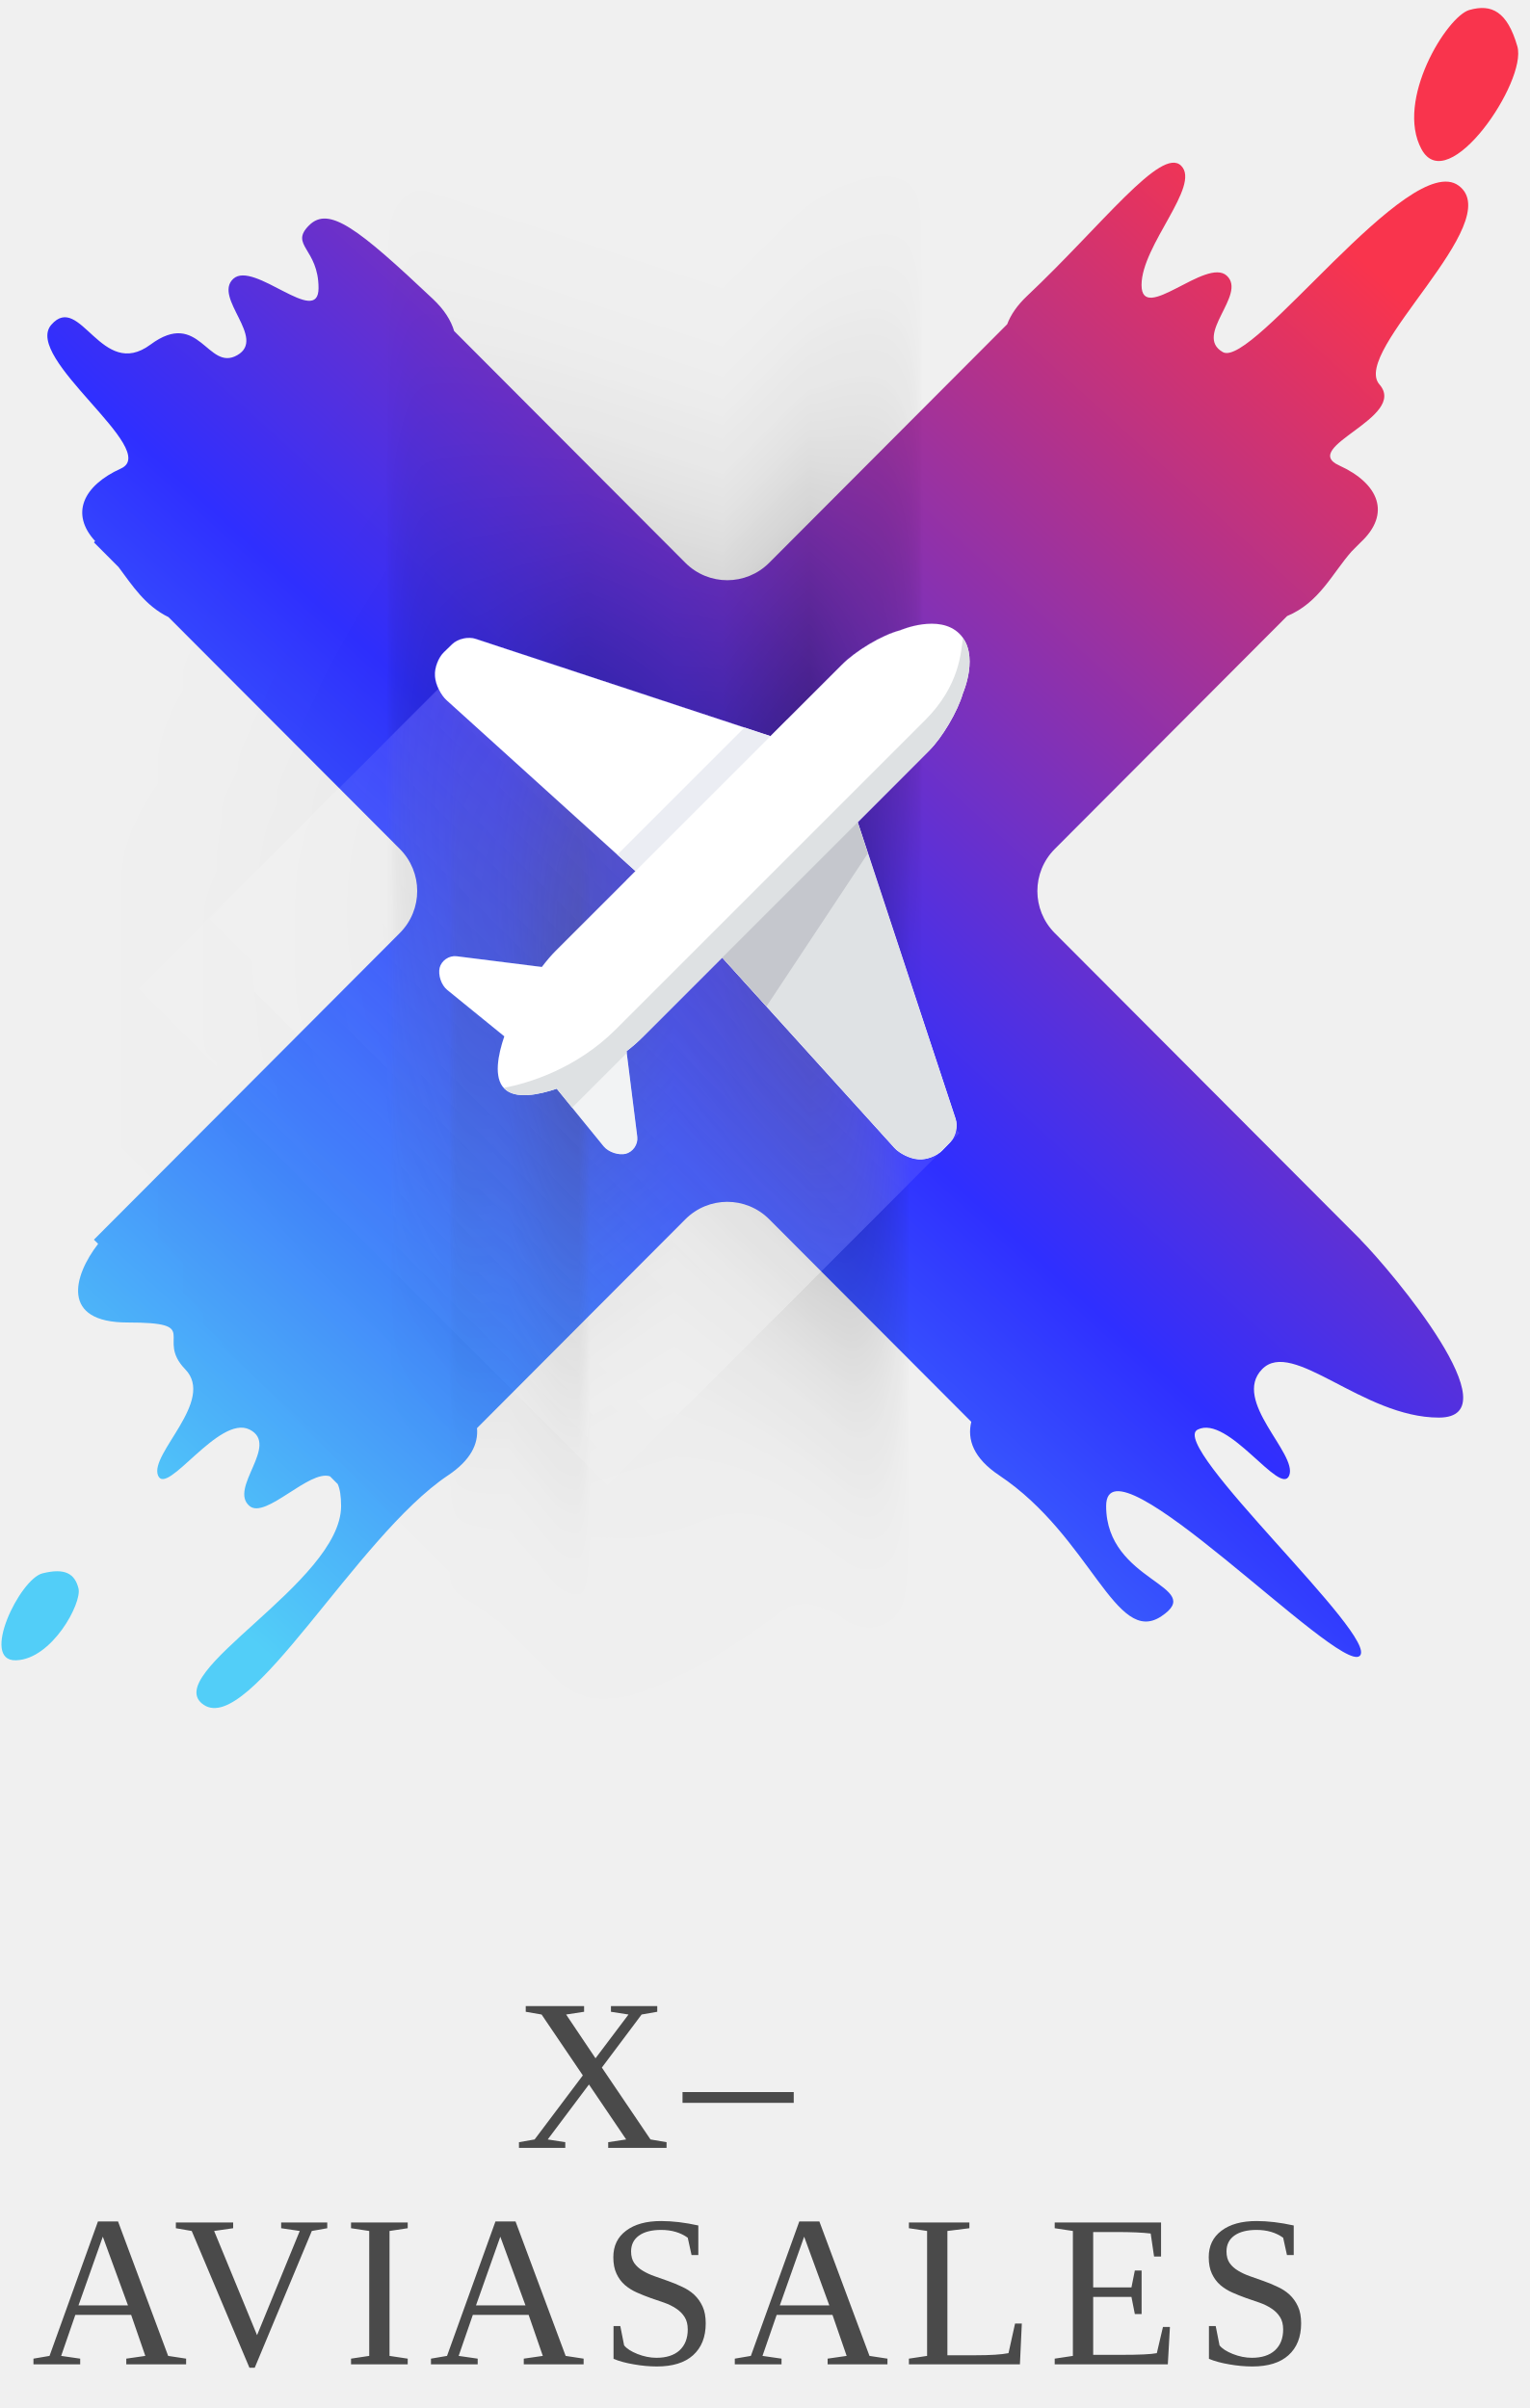
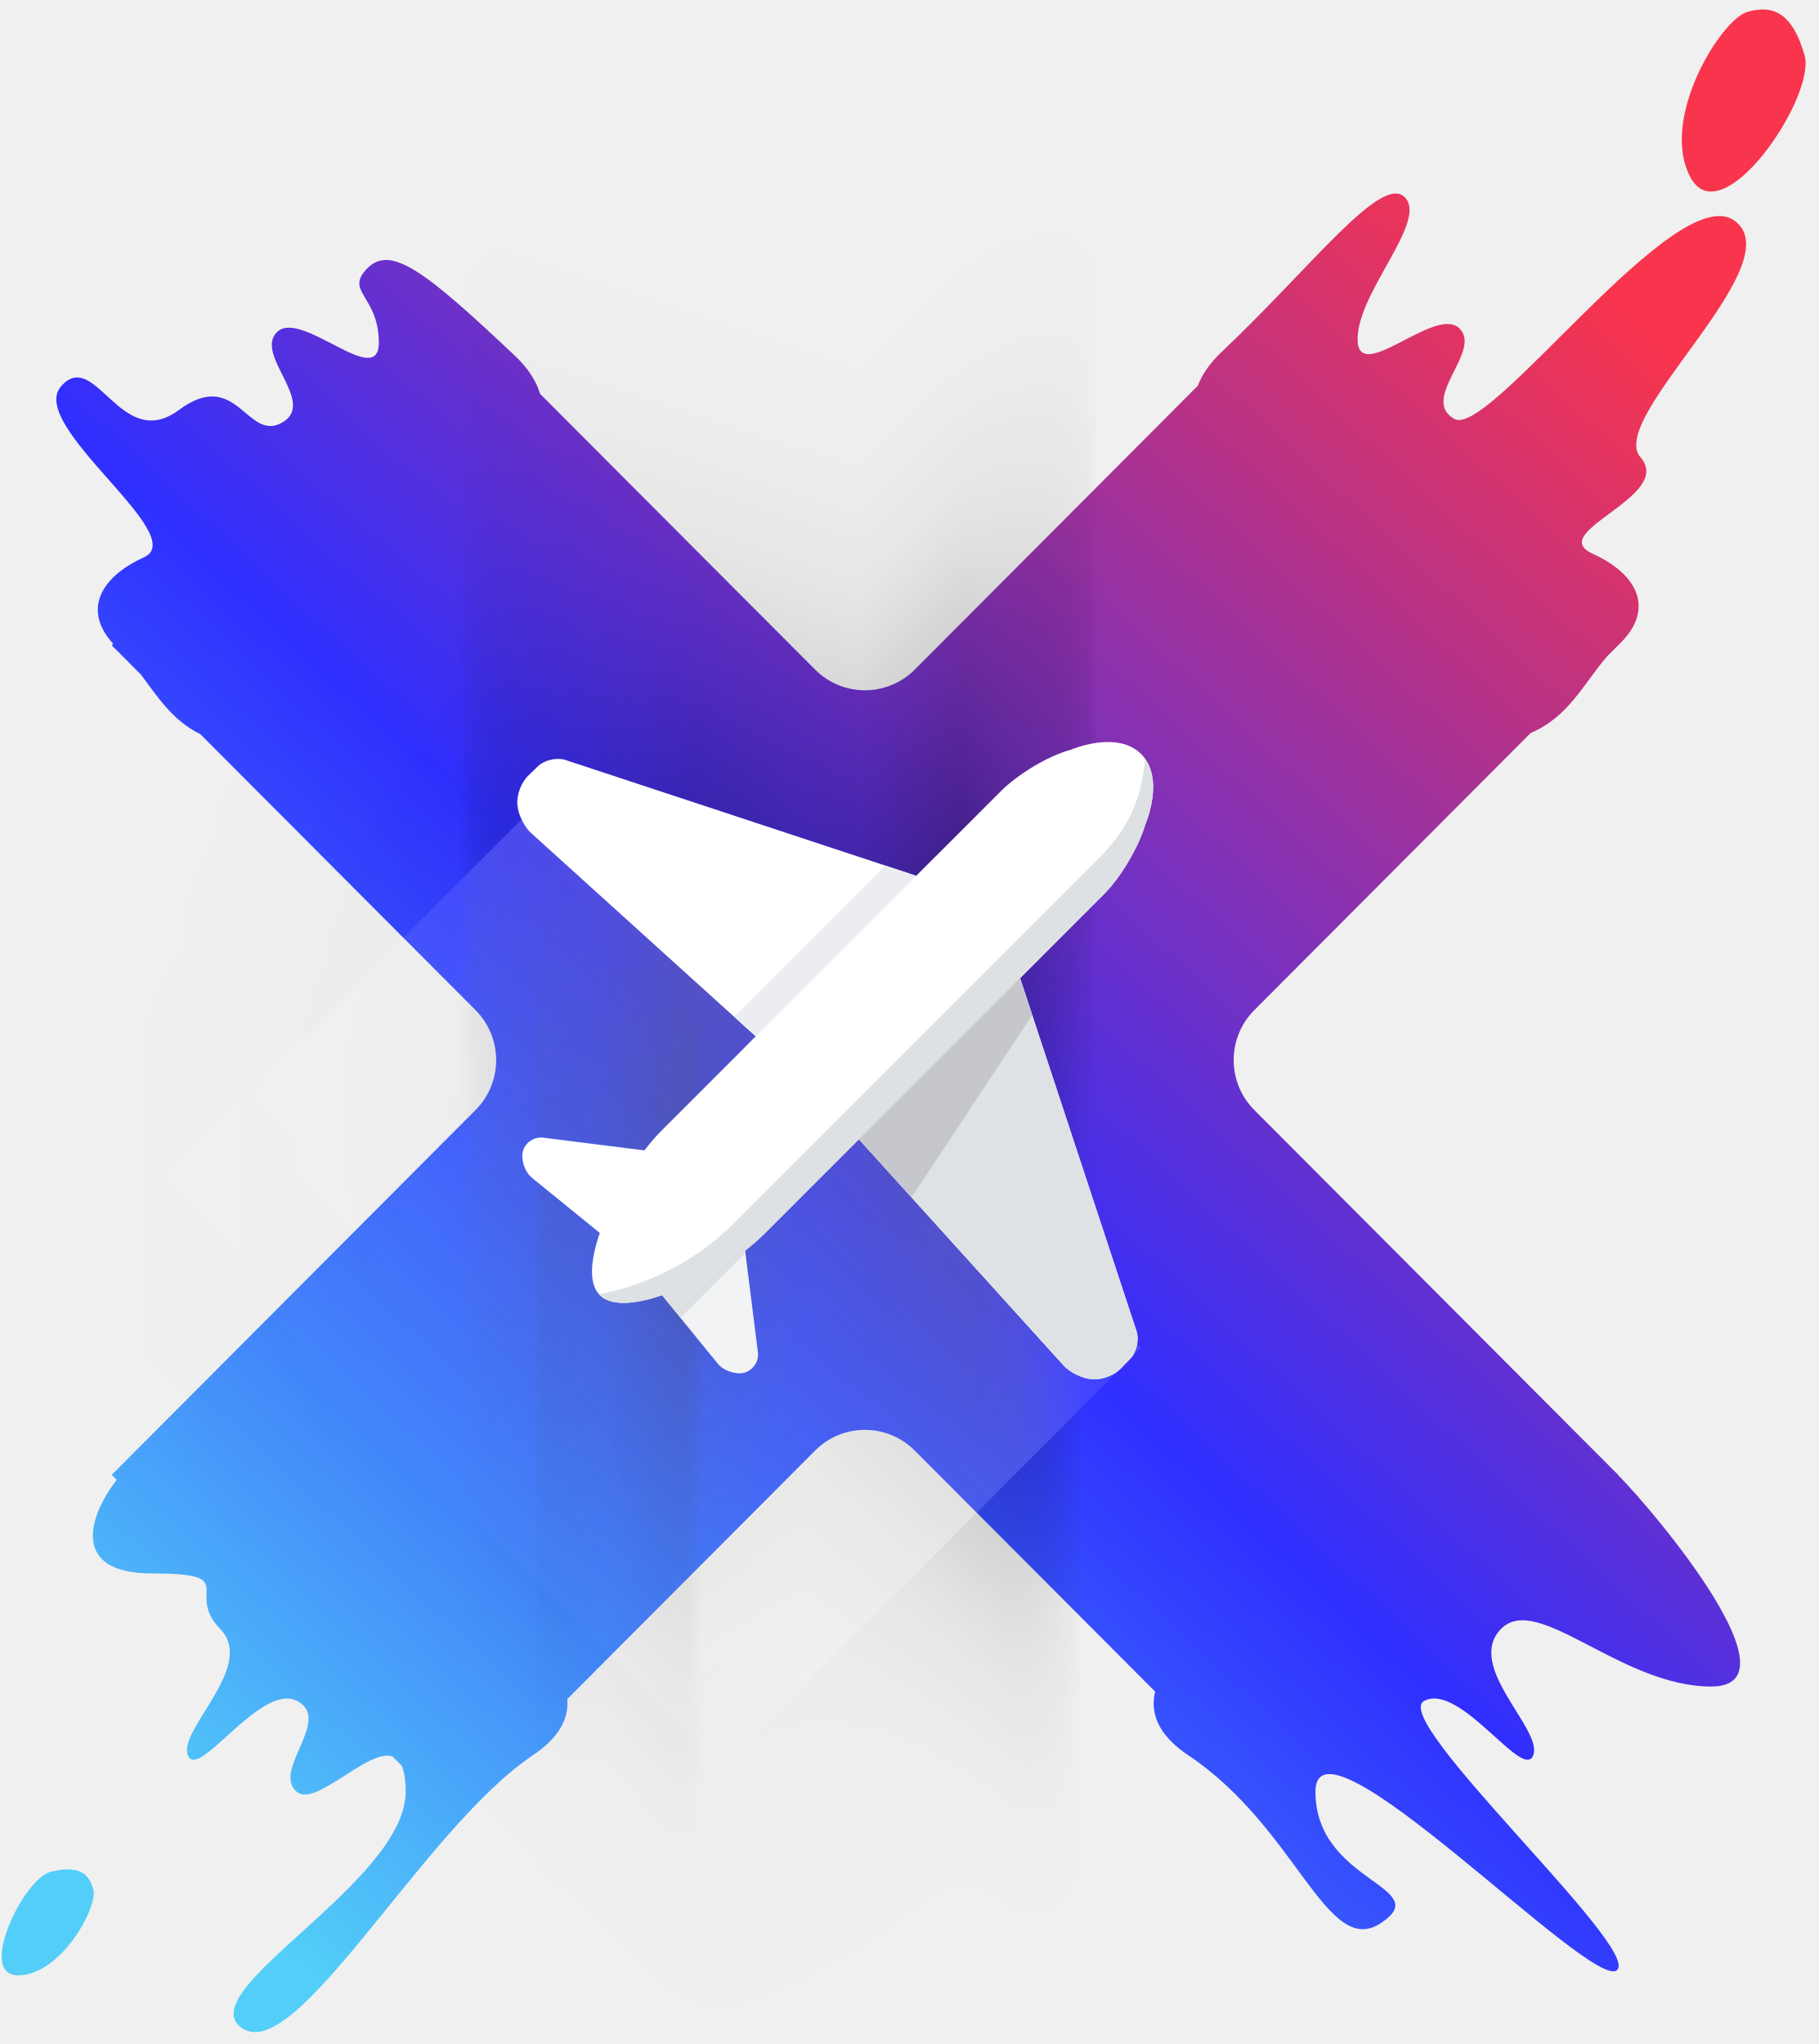
- <svg xmlns="http://www.w3.org/2000/svg" xmlns:xlink="http://www.w3.org/1999/xlink" width="113" height="178" viewBox="0 0 113 178">
+ <svg xmlns="http://www.w3.org/2000/svg" xmlns:xlink="http://www.w3.org/1999/xlink" width="113px" height="127px" viewBox="0 0 113 127" version="1.1">
  <defs>
-     <linearGradient x1="89.692%" y1="14.609%" x2="21.361%" y2="100%" id="a">
+     <linearGradient x1="89.692%" y1="14.609%" x2="21.361%" y2="100%" id="linearGradient-1">
      <stop stop-color="#F9344D" offset="0%" />
      <stop stop-color="#2F2FFF" offset="54.102%" />
      <stop stop-color="#52CEF8" offset="100%" />
    </linearGradient>
-     <filter x="-50%" y="-50%" width="200%" height="200%" filterUnits="objectBoundingBox" id="b">
+     <filter x="-50%" y="-50%" width="200%" height="200%" filterUnits="objectBoundingBox" id="filter-2">
      <feOffset dx="-2" dy="3" in="SourceAlpha" result="shadowOffsetOuter1" />
      <feGaussianBlur stdDeviation="10" in="shadowOffsetOuter1" result="shadowBlurOuter1" />
-       <feColorMatrix values="0 0 0 0 0 0 0 0 0 0 0 0 0 0 0 0 0 0 0.553 0" in="shadowBlurOuter1" result="shadowMatrixOuter1" />
+       <feColorMatrix values="0 0 0 0 0   0 0 0 0 0   0 0 0 0 0  0 0 0 0.553 0" type="matrix" in="shadowBlurOuter1" result="shadowMatrixOuter1" />
      <feMerge>
        <feMergeNode in="shadowMatrixOuter1" />
        <feMergeNode in="SourceGraphic" />
      </feMerge>
    </filter>
-     <linearGradient x1="50%" y1="0%" x2="50%" y2="100%" id="c">
-       <stop stop-color="#FFF" stop-opacity=".1" offset="0%" />
-       <stop stop-color="#FFF" stop-opacity="0" offset="100%" />
+     <linearGradient x1="50%" y1="0%" x2="50%" y2="100%" id="linearGradient-3">
+       <stop stop-color="#FFFFFF" stop-opacity="0.1" offset="0%" />
+       <stop stop-color="#FFFFFF" stop-opacity="0" offset="100%" />
    </linearGradient>
-     <path d="M30.503 29.327v8.34c0 .458-.04.992-.11 1.554l5.036 3.91c.45.353.572 1.03.273 1.517l.025-.04c-.296.482-.998.834-1.56.777l-5.462-.562c-.627 1.272-1.597 2.734-2.743 2.734-1.144 0-2.107-1.458-2.73-2.73l-5.415.558c-.562.057-1.264-.295-1.56-.777l.025.04c-.3-.487-.178-1.164.274-1.516l5.012-3.89c-.076-.57-.12-1.11-.12-1.572v-8.334l-18.806.94c-.566.03-1.37-.243-1.804-.61l-.077-.066c-.43-.367-.772-1.12-.763-1.7l.014-.843c.01-.572.422-1.24.944-1.503l20.493-10.32v-7.47c0-1.43.523-3.612 1.246-4.844 0 0 1.143-2.918 3.282-2.918 2.14 0 3.28 2.918 3.28 2.918.688 1.245 1.245 3.406 1.245 4.845v7.404l20.624 10.385c.523.263.935.93.945 1.503l.013.843c.01.58-.332 1.333-.762 1.7l-.077.065c-.433.368-1.238.64-1.804.612l-18.94-.948z" id="d" />
+     <path d="M30.503,29.327 L30.503,37.668 C30.503,38.125 30.464,38.659 30.392,39.221 L35.429,43.131 C35.881,43.483 36.002,44.16 35.703,44.647 L35.728,44.607 C35.432,45.089 34.73,45.441 34.167,45.384 L28.706,44.822 C28.079,46.094 27.109,47.556 25.963,47.556 C24.819,47.556 23.856,46.098 23.233,44.827 L17.818,45.384 C17.256,45.441 16.554,45.089 16.258,44.607 L16.283,44.647 C15.983,44.16 16.105,43.483 16.557,43.131 L21.569,39.24 C21.494,38.671 21.451,38.13 21.451,37.668 L21.451,29.334 L2.644,30.275 C2.078,30.303 1.273,30.031 0.84,29.663 L0.763,29.598 C0.332,29.231 -0.009,28.478 0,27.898 L0.014,27.055 C0.023,26.483 0.436,25.815 0.958,25.552 L21.451,15.233 L21.451,7.763 C21.451,6.332 21.973,4.15 22.696,2.918 C22.696,2.918 23.839,8.64519661e-15 25.978,7.10542736e-15 C28.118,7.10542736e-15 29.259,2.918 29.259,2.918 C29.946,4.163 30.503,6.324 30.503,7.763 L30.503,15.167 L51.127,25.552 C51.65,25.815 52.062,26.483 52.072,27.055 L52.085,27.898 C52.095,28.478 51.753,29.231 51.323,29.598 L51.246,29.663 C50.813,30.031 50.008,30.303 49.442,30.275 L30.503,29.327 Z" id="path-4" />
  </defs>
-   <g fill="none" fill-rule="evenodd">
-     <path d="M37.56 24.47L54.645 41.6c1.718 1.723 4.488 1.717 6.2 0L78.43 23.968c.26-.69.73-1.393 1.477-2.097 5.523-5.21 9.917-11.085 11.382-9.616 1.464 1.47-2.93 5.875-2.93 8.813 0 2.937 4.798-2.082 6.302-.685 1.505 1.397-2.488 4.398-.295 5.645 2.193 1.247 13.813-14.986 17.43-12.304 3.616 2.682-7.99 12.248-5.86 14.688 2.13 2.44-5.95 4.64-2.975 5.993 2.942 1.337 3.86 3.57 1.587 5.688l-.668.672c-1.414 1.6-2.385 3.787-4.76 4.772L81.947 62.757c-1.718 1.723-1.712 4.5 0 6.218L104.55 91.64l-.005.004c2.374 2.415 11.365 13.145 5.787 13.145-5.638 0-10.813-5.897-13.068-3.573-2.255 2.325 2.647 6.247 2.007 7.85-.638 1.605-4.51-4.52-6.764-3.39-2.255 1.13 13.542 15.422 11.966 16.738-1.575 1.316-18.73-16.74-18.73-11.086 0 5.652 7.465 5.886 4.082 8.147-3.383 2.26-5.21-5.887-11.975-10.41-1.92-1.28-2.387-2.655-2.073-3.964l-14.93-14.97c-1.72-1.725-4.49-1.718-6.202 0L39.25 105.568c.105 1.165-.458 2.367-2.15 3.498-6.765 4.522-14.658 19.22-18.04 16.958-3.383-2.26 10.147-9.044 10.147-14.697 0-.746-.09-1.272-.25-1.626l-.567-.568c-1.526-.523-4.762 3.184-5.948 2.193-1.575-1.317 2.255-4.523 0-5.654-2.255-1.13-6.125 4.996-6.765 3.392-.64-1.604 4.263-5.526 2.008-7.85-2.255-2.325 1.375-3.455-4.263-3.455-4.954 0-4.004-3.443-2.17-5.813l-.312-.31 22.604-22.665c1.72-1.724 1.713-4.5 0-6.218L16.45 45.617c-1.73-.844-2.678-2.35-3.69-3.7l-1.82-1.825.092-.092c-1.857-2.02-.89-4.098 1.906-5.368 2.975-1.352-7.275-8.188-5.144-10.628 2.13-2.44 3.708 4.15 7.324 1.47 3.616-2.683 4.22 2.03 6.414.782 2.193-1.247-1.8-4.248-.295-5.645 1.505-1.396 6.303 3.623 6.303.686 0-2.938-2.168-3.167-.703-4.636 1.465-1.468 3.633.23 9.156 5.44.844.796 1.338 1.593 1.567 2.37zM112.58.74c1.655-.476 2.814.12 3.552 2.692.738 2.573-5.12 11.212-7.082 7.6-1.962-3.614 1.877-9.82 3.53-10.293zM9.8 117.42c.27 1.08-1.966 5.242-4.626 5.31-2.66.07.286-6.01 1.967-6.428 1.682-.42 2.39.038 2.66 1.118z" fill="url(#a)" transform="translate(-4)" />
-     <g filter="url(#b)" transform="rotate(45 -8.11 77.662)">
-       <path fill="url(#c)" d="M1.633 26.096H52.07v37.61H1.634" />
-       <mask id="e" fill="#fff">
-         <use xlink:href="#d" />
-       </mask>
-       <use fill="#FFF" xlink:href="#d" />
-       <path fill="#EBEDF3" mask="url(#e)" d="M19.64 13.488h1.81v16.838h-1.81z" />
-       <path d="M52.072 27.055c-.01-.572-.422-1.24-.945-1.503L29.814 14.82v14.473l19.628.982c.566.028 1.37-.244 1.804-.612l.077-.065c.43-.367.772-1.12.762-1.7l-.013-.843z" fill="#DFE2E4" mask="url(#e)" />
-       <path d="M28.555 44.807l5.612.577c.563.057 1.265-.295 1.56-.777l-.024.04c.3-.487.178-1.164-.274-1.516l-5.32-4.127c-.147 1.306-.44 2.757-.8 3.735 0 0-.27.988-.755 2.07z" fill="#DFE2E4" opacity=".4" mask="url(#e)" />
-       <path d="M35.367 29.57l-5.183-.26V15.007l2.478 1.248 2.705 13.317z" fill="#C5C7CD" mask="url(#e)" />
-       <path d="M30.503.92V47.6s-2.512-.044-4.54-.044c-.024 0-.05 0-.073-.002 1.052-1.522 2.803-4.795 2.803-8.93V6.307c0-3.59-1.665-5.413-2.334-6.276 1.87.31 4.143.89 4.143.89z" fill="#DEE1E3" mask="url(#e)" />
+   <g stroke="none" stroke-width="1" fill="none" fill-rule="evenodd">
+     <g transform="translate(-587, -107)">
+       <g transform="translate(581, 107)">
+         <g transform="translate(6, 0)">
+           <path d="M33.56,24.47 L50.645,41.6 C52.363,43.323 55.133,43.317 56.846,41.6 L74.43,23.968 C74.689,23.278 75.161,22.575 75.907,21.871 C81.43,16.66 85.824,10.785 87.289,12.254 C88.754,13.723 84.359,18.129 84.359,21.067 C84.359,24.004 89.158,18.985 90.662,20.382 C92.167,21.779 88.174,24.78 90.367,26.027 C92.56,27.274 104.18,11.041 107.796,13.723 C111.413,16.405 99.806,25.971 101.937,28.411 C104.068,30.85 95.987,33.051 98.962,34.403 C101.904,35.74 102.822,37.972 100.549,40.091 L99.882,40.762 C98.468,42.362 97.497,44.549 95.123,45.534 L77.946,62.757 C76.228,64.48 76.234,67.258 77.946,68.975 L100.55,91.639 L100.545,91.644 C102.919,94.059 111.91,104.789 106.332,104.789 C100.694,104.789 95.519,98.893 93.264,101.217 C91.009,103.542 95.911,107.464 95.271,109.068 C94.632,110.672 90.761,104.546 88.506,105.676 C86.251,106.807 102.048,121.099 100.472,122.415 C98.897,123.731 81.741,105.676 81.741,111.329 C81.741,116.982 89.207,117.216 85.824,119.477 C82.441,121.738 80.614,113.59 73.849,109.068 C71.93,107.786 71.463,106.412 71.777,105.103 L56.846,90.132 C55.127,88.408 52.357,88.415 50.645,90.132 L35.249,105.569 C35.355,106.735 34.792,107.937 33.1,109.068 C26.335,113.59 18.442,128.287 15.06,126.026 C11.677,123.765 25.207,116.982 25.207,111.329 C25.207,110.584 25.117,110.058 24.957,109.704 L24.39,109.136 C22.864,108.613 19.628,112.32 18.442,111.329 C16.867,110.013 20.697,106.807 18.442,105.676 C16.187,104.546 12.317,110.672 11.677,109.068 C11.037,107.464 15.94,103.542 13.685,101.217 C11.43,98.893 15.06,97.763 9.422,97.763 C4.468,97.763 5.418,94.32 7.251,91.95 L6.94,91.639 L29.544,68.975 C31.263,67.251 31.257,64.474 29.544,62.757 L12.449,45.616 C10.72,44.773 9.772,43.268 8.76,41.917 L6.94,40.092 L7.032,40 C5.175,37.979 6.143,35.902 8.938,34.632 C11.913,33.28 1.663,26.444 3.794,24.004 C5.925,21.565 7.502,28.155 11.118,25.473 C14.734,22.791 15.339,27.503 17.532,26.256 C19.725,25.009 15.733,22.008 17.237,20.611 C18.742,19.214 23.54,24.233 23.54,21.296 C23.54,18.358 21.372,18.129 22.837,16.66 C24.302,15.192 26.47,16.889 31.993,22.1 C32.837,22.896 33.331,23.693 33.56,24.47 L33.56,24.47 Z M108.581,0.739 C110.235,0.264 111.394,0.86 112.132,3.432 C112.87,6.005 107.012,14.644 105.05,11.031 C103.088,7.418 106.927,1.213 108.581,0.739 Z M5.801,117.422 C6.07,118.503 3.834,122.664 1.174,122.733 C-1.487,122.803 1.46,116.723 3.141,116.304 C4.822,115.885 5.531,116.342 5.801,117.422 Z" fill="url(#linearGradient-1)" />
+           <g filter="url(#filter-2)" transform="translate(48.65077, 69.8472) rotate(-315) translate(-48.65077, -69.8472) translate(22.15077, 37.8472)">
+             <polygon fill="url(#linearGradient-3)" points="1.633 26.096 52.071 26.096 52.071 63.706 1.633 63.706" />
+             <mask id="mask-5" fill="white">
+               <use xlink:href="#path-4" />
+             </mask>
+             <use fill="#FFFFFF" xlink:href="#path-4" />
+             <rect fill="#EBEDF3" mask="url(#mask-5)" x="19.641" y="13.488" width="1.81" height="16.838" />
+             <path d="M52.072,27.055 C52.062,26.483 51.65,25.815 51.127,25.552 L29.814,14.82 L29.814,29.293 L49.442,30.275 C50.008,30.303 50.813,30.031 51.246,29.663 L51.323,29.598 C51.753,29.231 52.095,28.478 52.085,27.898 L52.072,27.055 Z" fill="#DFE2E4" mask="url(#mask-5)" />
+             <path d="M28.555,44.807 L34.167,45.384 C34.73,45.441 35.432,45.089 35.728,44.607 L35.703,44.647 C36.002,44.16 35.881,43.483 35.429,43.131 L30.111,39.003 C29.963,40.309 29.669,41.76 29.309,42.738 C29.309,42.738 29.039,43.726 28.555,44.807 Z" fill="#DFE2E4" opacity="0.4" mask="url(#mask-5)" />
+             <path d="M35.367,29.571 L30.184,29.311 L30.184,15.006 L32.662,16.254 L35.367,29.571 Z" fill="#C5C7CD" mask="url(#mask-5)" />
+             <path d="M30.503,0.921 L30.503,47.601 C30.503,47.601 27.991,47.556 25.963,47.556 C25.939,47.556 25.914,47.555 25.89,47.554 C26.942,46.032 28.693,42.759 28.693,38.624 L28.693,6.307 C28.693,2.716 27.028,0.894 26.359,0.031 C28.23,0.341 30.503,0.921 30.503,0.921 Z" fill="#DEE1E3" mask="url(#mask-5)" />
+           </g>
+         </g>
+       </g>
    </g>
-     <text font-family=".AppleSystemUIFont" font-size="16" letter-spacing="1" fill="#4A4A4A" transform="translate(-4)">
-       <tspan x="41.992" y="158.773">X– </tspan>
-       <tspan x="6.316" y="174.773">AVIASALES</tspan>
-     </text>
  </g>
</svg>
